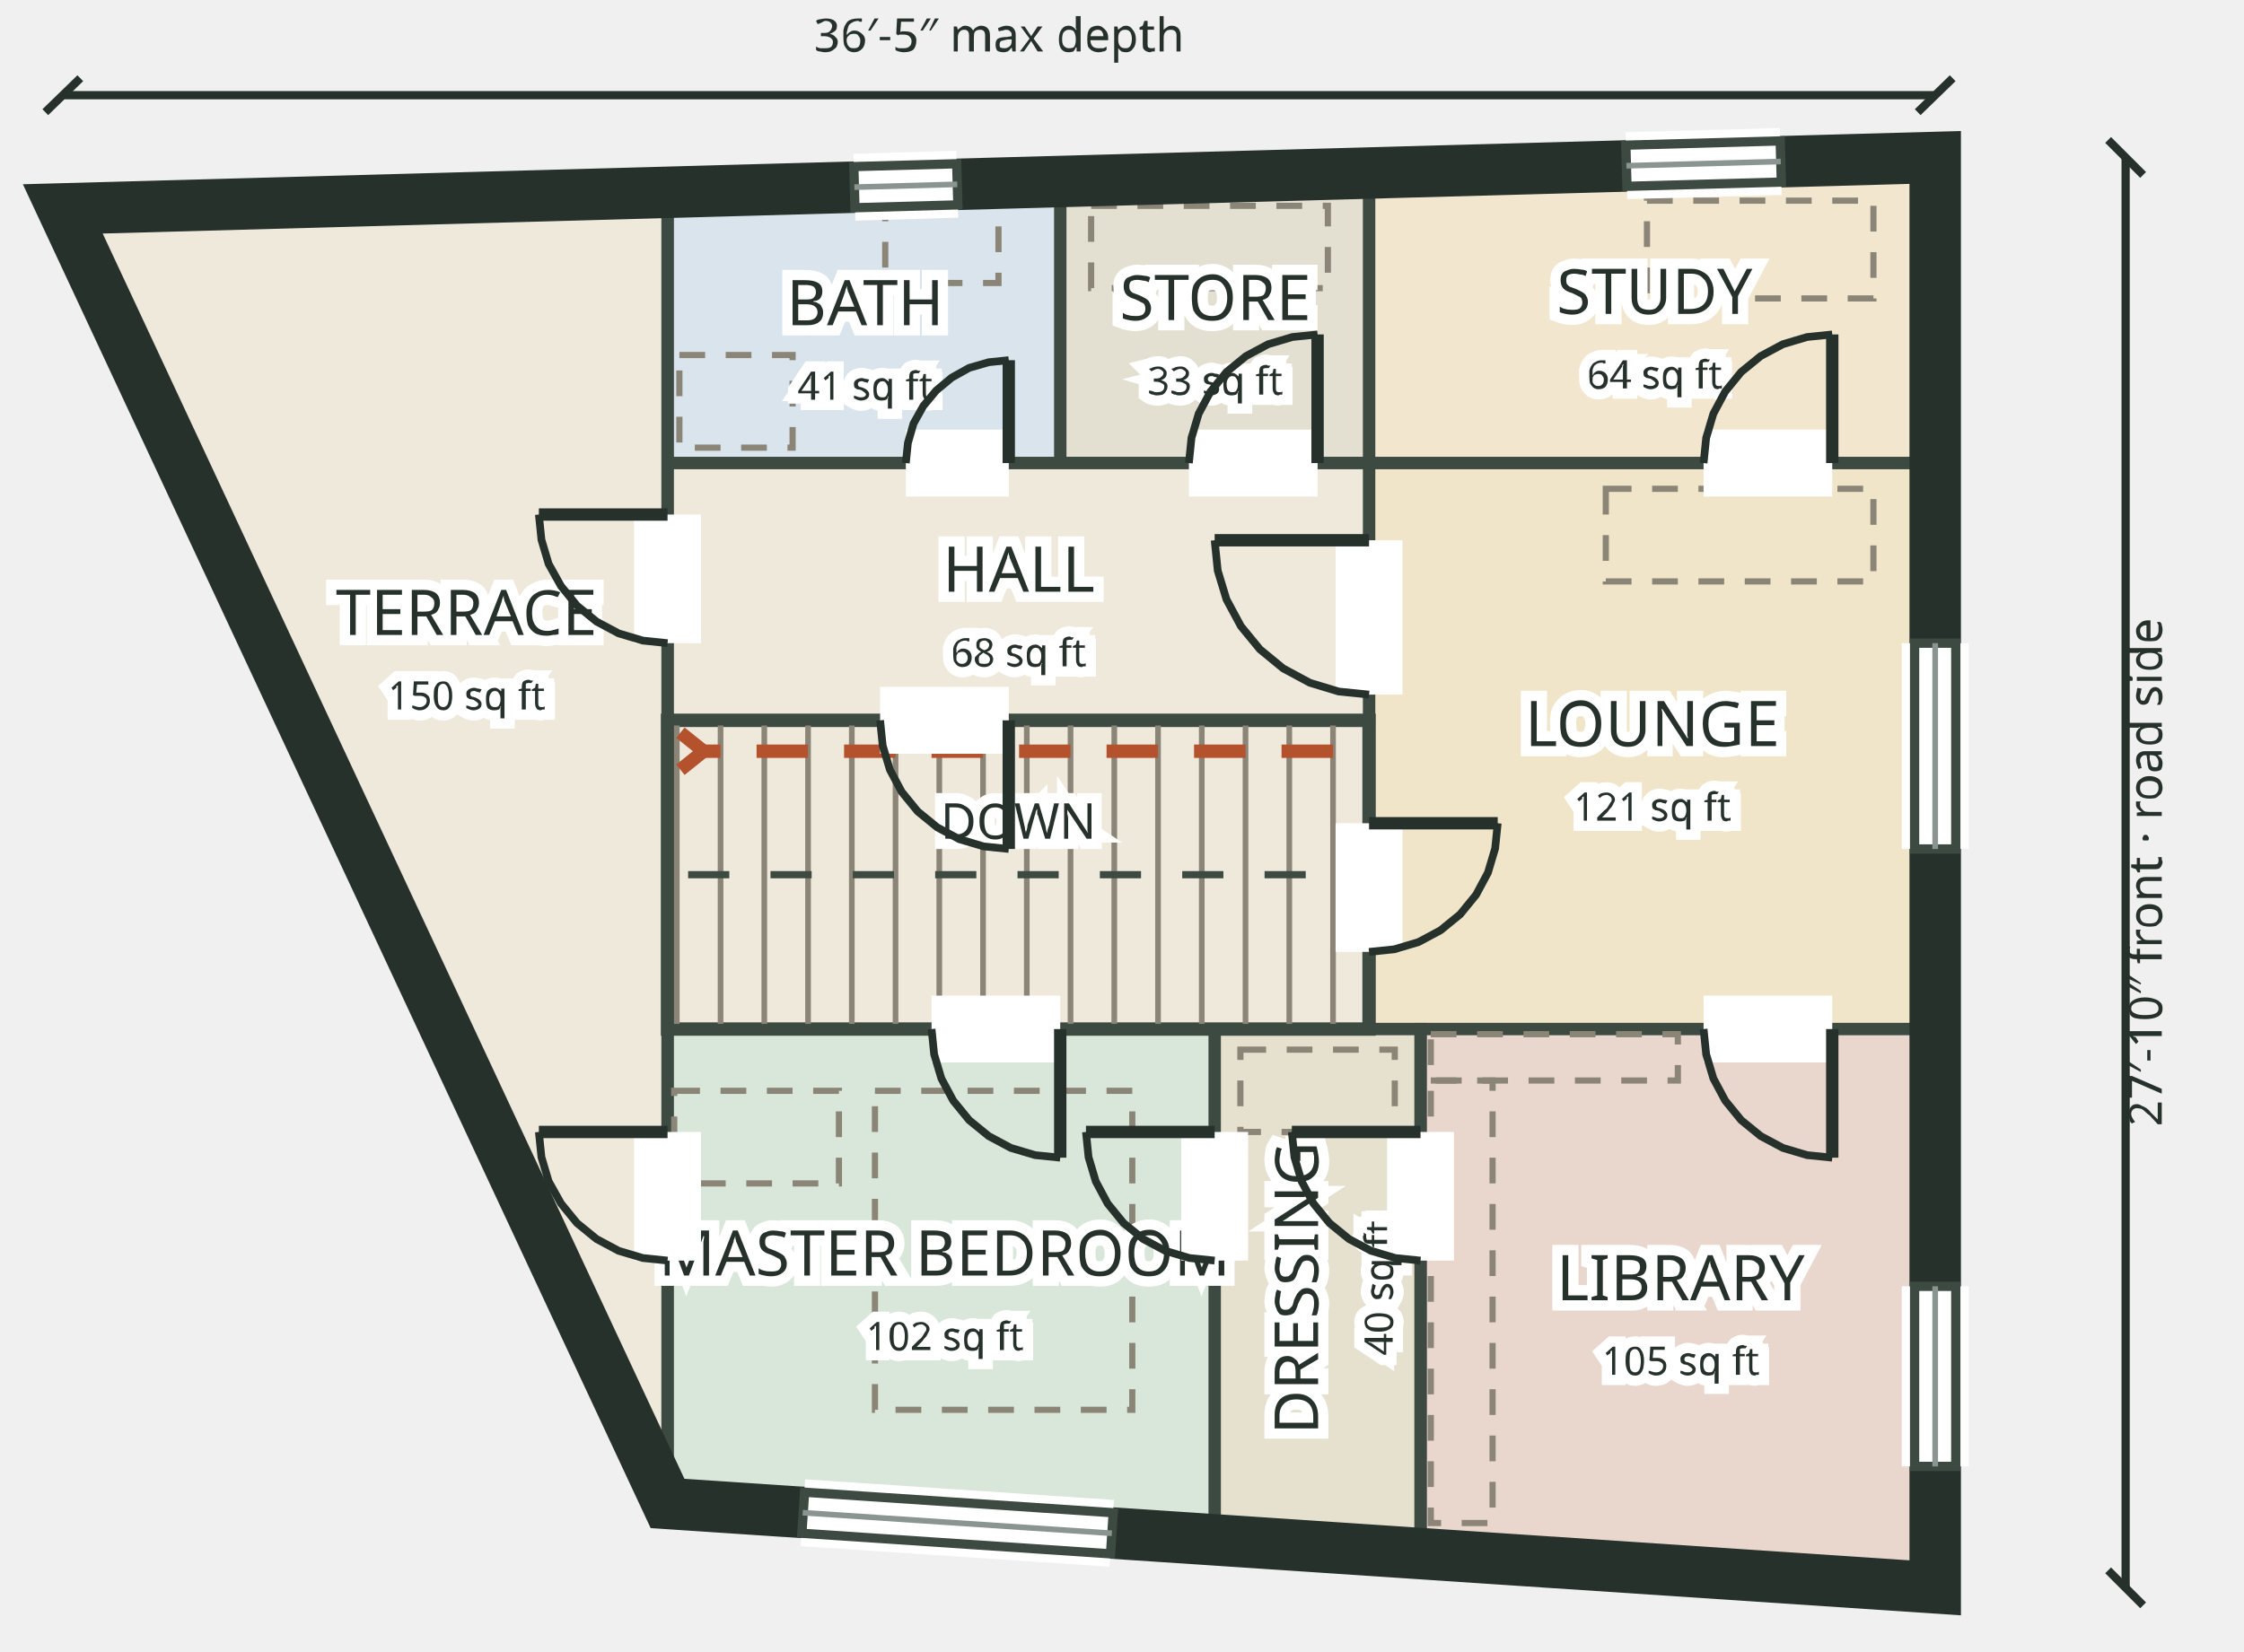
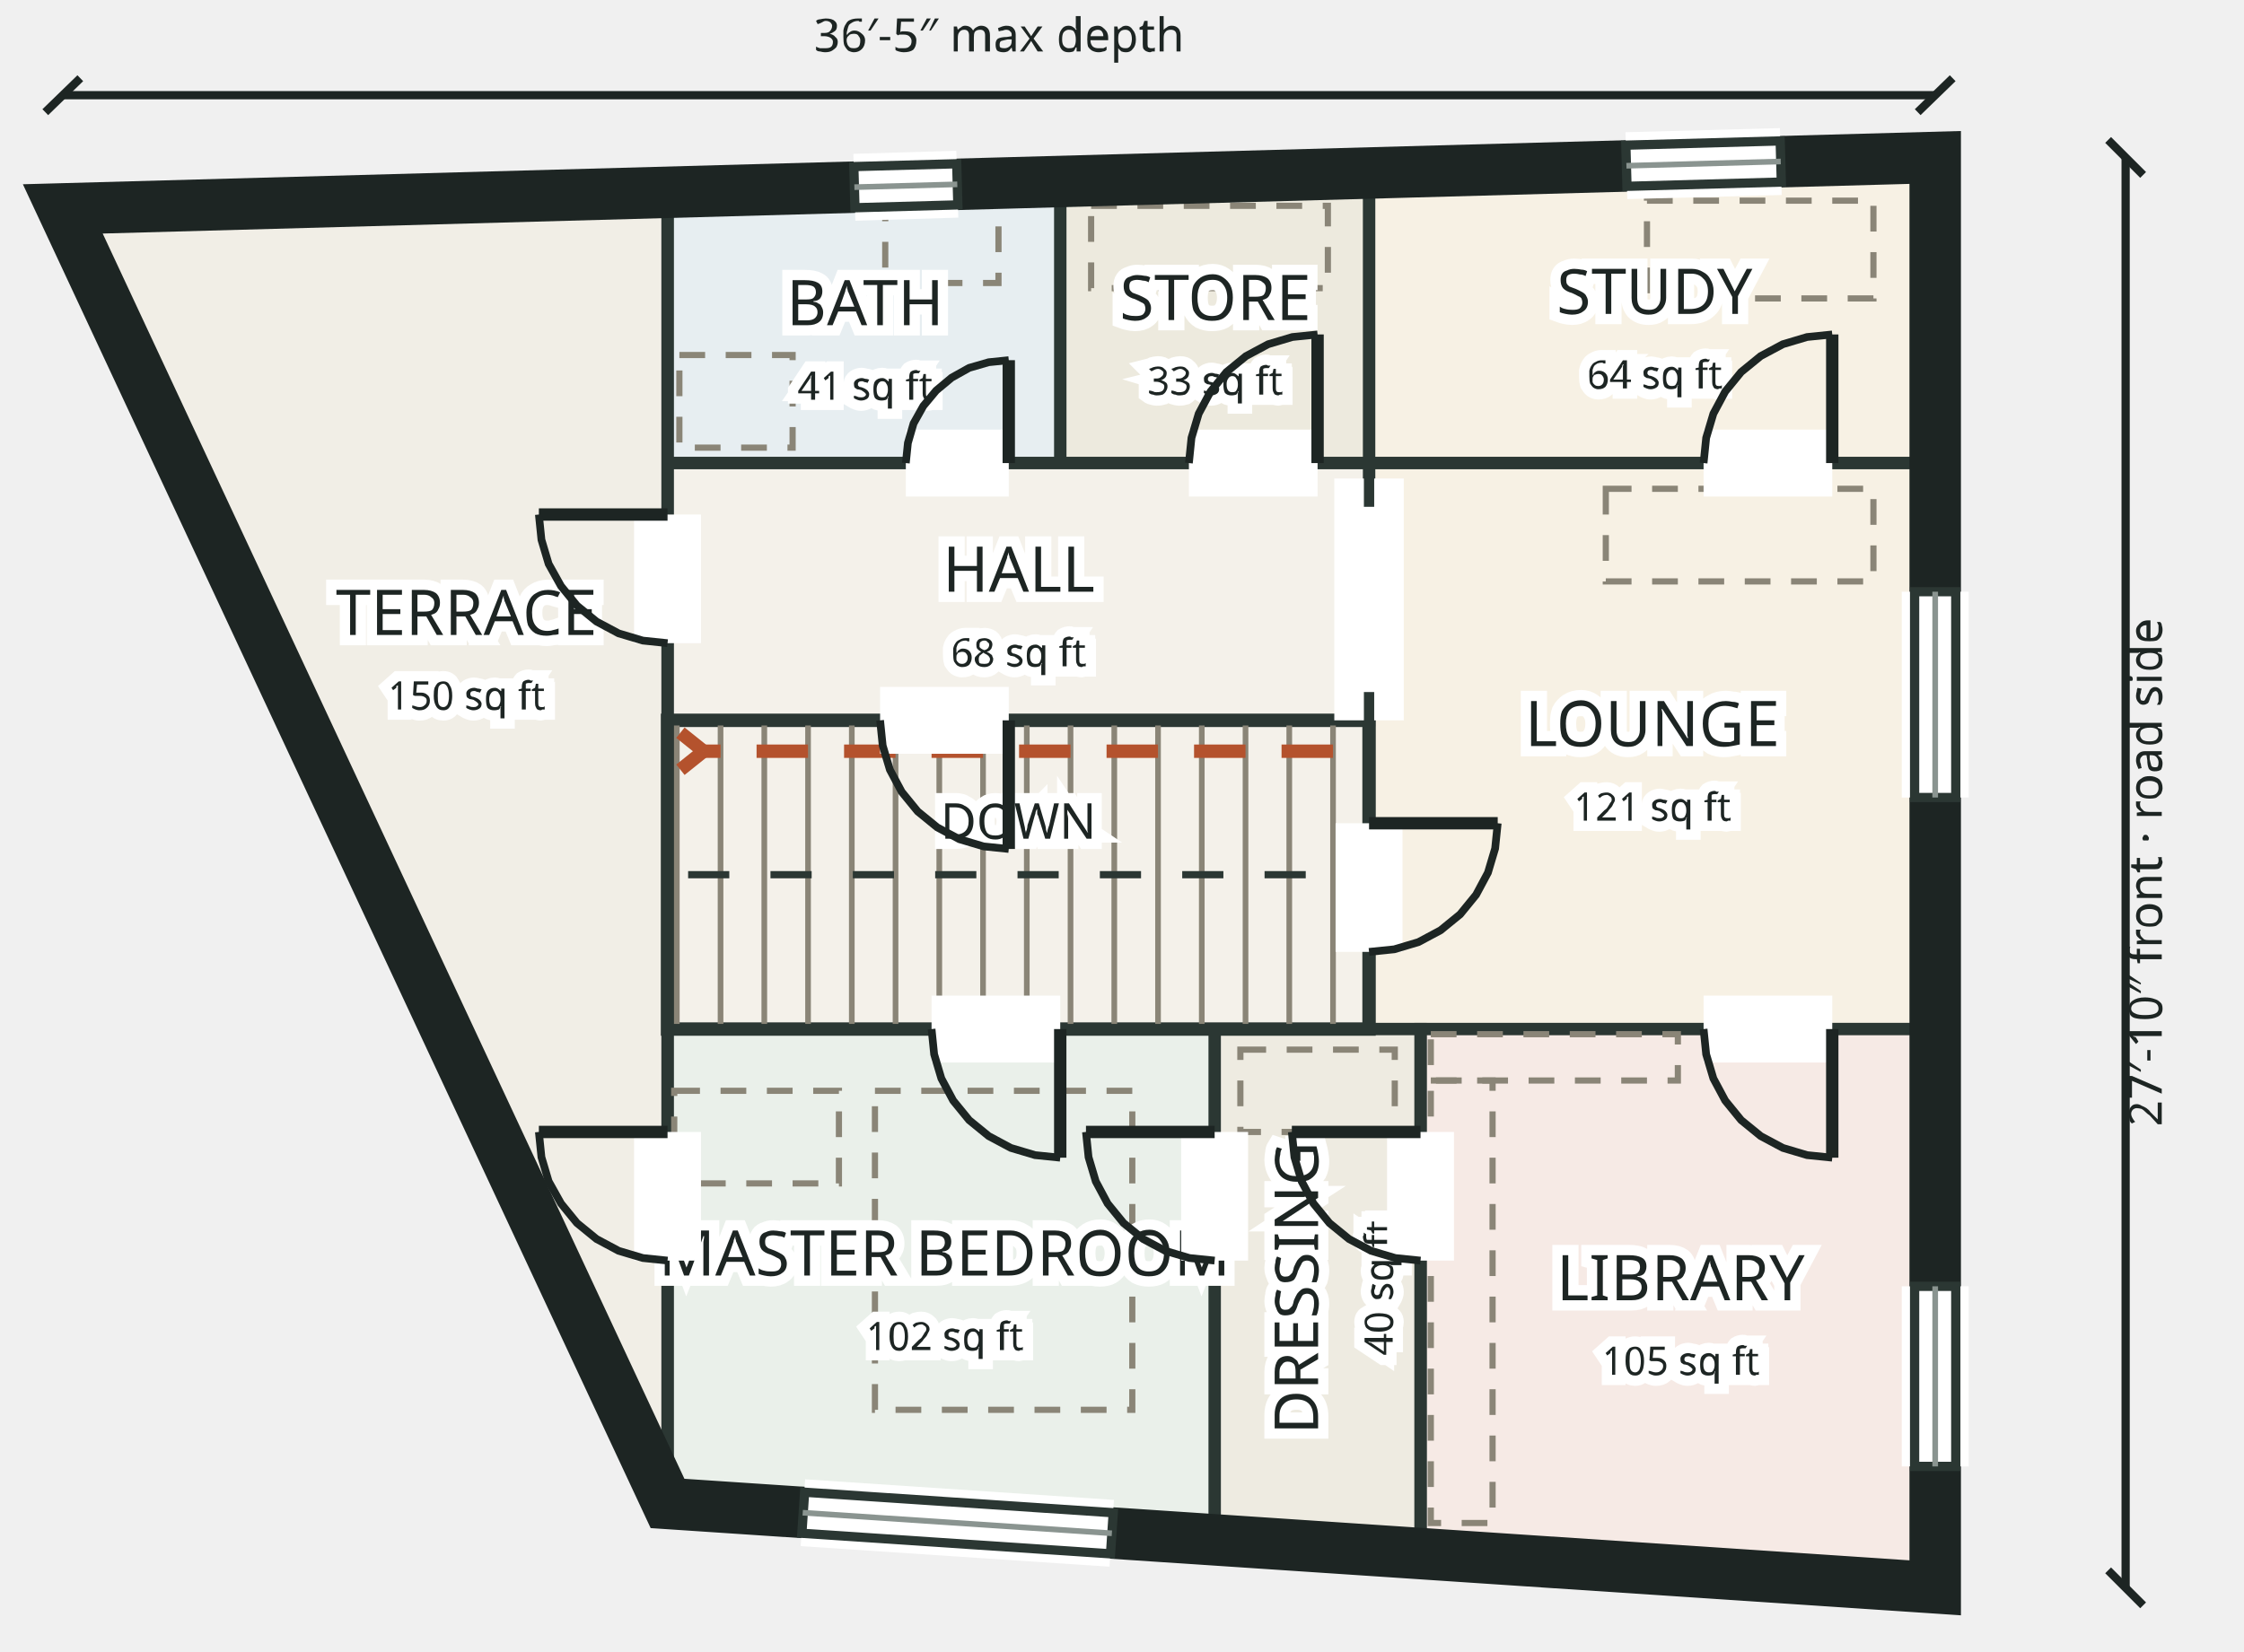
<svg xmlns="http://www.w3.org/2000/svg" viewBox="3.0 3.0 43.6 32.1" style="max-width:540px">
-   <path d="M 40.6 6.06 L 40.6 12 L 29.6 12 L 29.6 6.36 Z" fill="#f3e6cf" stroke="#3d4a42" stroke-width="0.24" />
-   <path d="M 40.6 12 L 40.6 23 L 29.6 23 L 29.6 12 Z" fill="#f0e5c9" stroke="#3d4a42" stroke-width="0.24" />
-   <path d="M 40.6 23 L 40.6 33.86 L 30.6 33.2 L 30.6 23 Z" fill="#e9d6cd" stroke="#3d4a42" stroke-width="0.24" />
-   <path d="M 30.6 23 L 30.6 33.2 L 26.6 32.93 L 26.6 23 Z" fill="#e6e0cf" stroke="#3d4a42" stroke-width="0.24" />
-   <path d="M 26.6 23 L 26.6 32.93 L 15.97 32.22 L 15.97 23 Z" fill="#d9e6da" stroke="#3d4a42" stroke-width="0.24" />
-   <path d="M 29.6 6.36 L 29.6 12 L 23.6 12 L 23.6 6.53 Z" fill="#e3e0d2" stroke="#3d4a42" stroke-width="0.24" />
-   <path d="M 23.6 6.53 L 23.6 12 L 15.97 12 L 15.97 6.74 Z" fill="#d9e4ec" stroke="#3d4a42" stroke-width="0.24" />
-   <path d="M 29.6 12 L 29.6 17 L 15.97 17 L 15.97 12 Z" fill="#efe9dc" stroke="#3d4a42" stroke-width="0.24" />
-   <path d="M 15.97 6.74 L 15.97 32.22 L 4.22 7.06 Z" fill="#efe9dc" stroke="#3d4a42" stroke-width="0.24" />
+   <path d="M 40.6 6.06 L 40.6 12 L 29.6 12 L 29.6 6.36 Z" fill="#f7f1e4" stroke="#2b3733" stroke-width="0.24" />
+   <path d="M 40.6 12 L 40.6 23 L 29.6 23 L 29.6 12 Z" fill="#f7f1e4" stroke="#2b3733" stroke-width="0.24" />
+   <path d="M 40.6 23 L 40.6 33.86 L 30.6 33.2 L 30.6 23 Z" fill="#f6eae5" stroke="#2b3733" stroke-width="0.24" />
+   <path d="M 30.6 23 L 30.6 33.2 L 26.6 32.93 L 26.6 23 Z" fill="#eeebe1" stroke="#2b3733" stroke-width="0.24" />
+   <path d="M 26.6 23 L 26.6 32.93 L 15.97 32.22 L 15.97 23 Z" fill="#eaf0ea" stroke="#2b3733" stroke-width="0.24" />
+   <path d="M 29.6 6.36 L 29.6 12 L 23.6 12 L 23.6 6.53 Z" fill="#edeade" stroke="#2b3733" stroke-width="0.24" />
+   <path d="M 23.6 6.53 L 23.6 12 L 15.97 12 L 15.97 6.74 Z" fill="#e7eef1" stroke="#2b3733" stroke-width="0.24" />
+   <path d="M 29.6 12 L 29.6 17 L 15.97 17 L 15.97 12 Z" fill="#f4f1ea" stroke="#2b3733" stroke-width="0.24" />
+   <path d="M 15.97 6.74 L 15.97 32.22 L 4.22 7.06 Z" fill="#f1eee6" stroke="#2b3733" stroke-width="0.24" />
  <rect x="34.2" y="12.5" width="5.2" height="1.8" fill="none" stroke="#8a8577" stroke-width="0.12" stroke-dasharray="0.5 0.4" />
  <rect x="30.8" y="24" width="1.2" height="8.6" fill="none" stroke="#8a8577" stroke-width="0.12" stroke-dasharray="0.5 0.4" />
  <rect x="30.8" y="23.1" width="4.8" height="0.9" fill="none" stroke="#8a8577" stroke-width="0.12" stroke-dasharray="0.5 0.4" />
  <rect x="35" y="6.9" width="4.4" height="1.9" fill="none" stroke="#8a8577" stroke-width="0.12" stroke-dasharray="0.5 0.4" />
  <rect x="27.1" y="23.4" width="3" height="1.6" fill="none" stroke="#8a8577" stroke-width="0.12" stroke-dasharray="0.5 0.4" />
  <rect x="20" y="24.2" width="5" height="6.2" fill="none" stroke="#8a8577" stroke-width="0.12" stroke-dasharray="0.5 0.4" />
  <rect x="16.1" y="24.2" width="3.2" height="1.8" fill="none" stroke="#8a8577" stroke-width="0.12" stroke-dasharray="0.5 0.4" />
  <rect x="20.2" y="6.9" width="2.2" height="1.6" fill="none" stroke="#8a8577" stroke-width="0.12" stroke-dasharray="0.5 0.4" />
  <rect x="16.2" y="9.9" width="2.2" height="1.8" fill="none" stroke="#8a8577" stroke-width="0.12" stroke-dasharray="0.5 0.4" />
  <rect x="24.2" y="7" width="4.6" height="1.6" fill="none" stroke="#8a8577" stroke-width="0.12" stroke-dasharray="0.5 0.4" />
-   <path d="M 40.6 6.06 L 40.6 33.86 L 15.97 32.22 L 4.22 7.06 Z" fill="none" stroke="#26312c" stroke-width="1" />
-   <rect x="15.97" y="17" width="13.63" height="6" fill="#efe9dc" stroke="#3d4a42" stroke-width="0.26" />
+   <path d="M 40.6 6.06 L 40.6 33.86 L 15.97 32.22 L 4.22 7.06 Z" fill="none" stroke="#1d2523" stroke-width="1" />
+   <rect x="15.97" y="17" width="13.63" height="6" fill="#f4f1ea" stroke="#2b3733" stroke-width="0.26" />
  <line x1="28.9" y1="17.1" x2="28.9" y2="22.9" stroke="#8a8577" stroke-width="0.11" />
  <line x1="28.05" y1="17.1" x2="28.05" y2="22.9" stroke="#8a8577" stroke-width="0.11" />
  <line x1="27.2" y1="17.1" x2="27.2" y2="22.9" stroke="#8a8577" stroke-width="0.11" />
  <line x1="26.35" y1="17.1" x2="26.35" y2="22.9" stroke="#8a8577" stroke-width="0.11" />
  <line x1="25.5" y1="17.1" x2="25.5" y2="22.9" stroke="#8a8577" stroke-width="0.11" />
  <line x1="24.65" y1="17.1" x2="24.65" y2="22.9" stroke="#8a8577" stroke-width="0.11" />
  <line x1="23.8" y1="17.1" x2="23.8" y2="22.9" stroke="#8a8577" stroke-width="0.11" />
  <line x1="22.95" y1="17.1" x2="22.95" y2="22.9" stroke="#8a8577" stroke-width="0.11" />
  <line x1="22.1" y1="17.1" x2="22.1" y2="22.9" stroke="#8a8577" stroke-width="0.11" />
  <line x1="21.25" y1="17.1" x2="21.25" y2="22.9" stroke="#8a8577" stroke-width="0.11" />
  <line x1="20.4" y1="17.1" x2="20.4" y2="22.9" stroke="#8a8577" stroke-width="0.11" />
  <line x1="19.55" y1="17.1" x2="19.55" y2="22.9" stroke="#8a8577" stroke-width="0.11" />
  <line x1="18.7" y1="17.1" x2="18.7" y2="22.9" stroke="#8a8577" stroke-width="0.11" />
  <line x1="17.85" y1="17.1" x2="17.85" y2="22.9" stroke="#8a8577" stroke-width="0.11" />
  <line x1="17" y1="17.1" x2="17" y2="22.9" stroke="#8a8577" stroke-width="0.11" />
  <line x1="16.15" y1="17.1" x2="16.15" y2="22.9" stroke="#8a8577" stroke-width="0.11" />
-   <line x1="16.37" y1="20" x2="29.2" y2="20" stroke="#3d4a42" stroke-width="0.14" stroke-dasharray="0.8 0.8" />
+   <line x1="16.37" y1="20" x2="29.2" y2="20" stroke="#2b3733" stroke-width="0.14" stroke-dasharray="0.8 0.8" />
  <line x1="28.9" y1="17.6" x2="16.67" y2="17.6" stroke="#b4522d" stroke-width="0.26" stroke-dasharray="1 0.7" />
  <line x1="16.67" y1="17.6" x2="16.22" y2="17.24" stroke="#b4522d" stroke-width="0.26" />
  <line x1="16.67" y1="17.6" x2="16.22" y2="17.96" stroke="#b4522d" stroke-width="0.26" />
-   <text x="22.79" y="19.3" font-size="0.95" fill="#26312c" text-anchor="middle" font-family="system-ui,sans-serif" stroke="#fff" stroke-width="0.4" paint-order="stroke">DOWN</text>
+   <text x="22.79" y="19.3" font-size="0.95" fill="#1d2523" text-anchor="middle" font-family="system-ui,sans-serif" stroke="#fff" stroke-width="0.4" paint-order="stroke">DOWN</text>
  <g transform="translate(35.15 9.1)">
-     <text x="0" y="0" font-size="1.22" fill="#26312c" text-anchor="middle" font-family="system-ui,sans-serif" stroke="#fff" stroke-width="0.4" paint-order="stroke">STUDY</text>
-     <text x="0" y="1.45" font-size="0.76" fill="#26312c" text-anchor="middle" font-family="system-ui,sans-serif" stroke="#fff" stroke-width="0.4" paint-order="stroke">64 sq ft</text>
+     <text x="0" y="0" font-size="1.22" fill="#1d2523" text-anchor="middle" font-family="system-ui,sans-serif" stroke="#fff" stroke-width="0.4" paint-order="stroke">STUDY</text>
+     <text x="0" y="1.45" font-size="0.76" fill="#1d2523" text-anchor="middle" font-family="system-ui,sans-serif" stroke="#fff" stroke-width="0.4" paint-order="stroke">64 sq ft</text>
  </g>
  <g transform="translate(35.1 17.5)">
-     <text x="0" y="0" font-size="1.22" fill="#26312c" text-anchor="middle" font-family="system-ui,sans-serif" stroke="#fff" stroke-width="0.4" paint-order="stroke">LOUNGE</text>
-     <text x="0" y="1.45" font-size="0.76" fill="#26312c" text-anchor="middle" font-family="system-ui,sans-serif" stroke="#fff" stroke-width="0.4" paint-order="stroke">121 sq ft</text>
+     <text x="0" y="0" font-size="1.22" fill="#1d2523" text-anchor="middle" font-family="system-ui,sans-serif" stroke="#fff" stroke-width="0.4" paint-order="stroke">LOUNGE</text>
+     <text x="0" y="1.45" font-size="0.76" fill="#1d2523" text-anchor="middle" font-family="system-ui,sans-serif" stroke="#fff" stroke-width="0.4" paint-order="stroke">121 sq ft</text>
  </g>
  <g transform="translate(35.65 28.27)">
-     <text x="0" y="0" font-size="1.22" fill="#26312c" text-anchor="middle" font-family="system-ui,sans-serif" stroke="#fff" stroke-width="0.4" paint-order="stroke">LIBRARY</text>
-     <text x="0" y="1.45" font-size="0.76" fill="#26312c" text-anchor="middle" font-family="system-ui,sans-serif" stroke="#fff" stroke-width="0.4" paint-order="stroke">105 sq ft</text>
+     <text x="0" y="0" font-size="1.22" fill="#1d2523" text-anchor="middle" font-family="system-ui,sans-serif" stroke="#fff" stroke-width="0.4" paint-order="stroke">LIBRARY</text>
+     <text x="0" y="1.45" font-size="0.76" fill="#1d2523" text-anchor="middle" font-family="system-ui,sans-serif" stroke="#fff" stroke-width="0.4" paint-order="stroke">105 sq ft</text>
  </g>
  <g transform="translate(28.61 28.03) rotate(-90)">
-     <text x="0" y="0" font-size="1.176" fill="#26312c" text-anchor="middle" font-family="system-ui,sans-serif" stroke="#fff" stroke-width="0.4" paint-order="stroke">DRESSING</text>
-     <text x="0" y="1.45" font-size="0.76" fill="#26312c" text-anchor="middle" font-family="system-ui,sans-serif" stroke="#fff" stroke-width="0.4" paint-order="stroke">40 sq ft</text>
+     <text x="0" y="0" font-size="1.176" fill="#1d2523" text-anchor="middle" font-family="system-ui,sans-serif" stroke="#fff" stroke-width="0.4" paint-order="stroke">DRESSING</text>
+     <text x="0" y="1.45" font-size="0.76" fill="#1d2523" text-anchor="middle" font-family="system-ui,sans-serif" stroke="#fff" stroke-width="0.4" paint-order="stroke">40 sq ft</text>
  </g>
  <g transform="translate(21.35 27.79)">
-     <text x="0" y="0" font-size="1.22" fill="#26312c" text-anchor="middle" font-family="system-ui,sans-serif" stroke="#fff" stroke-width="0.4" paint-order="stroke">MASTER BEDROOM</text>
-     <text x="0" y="1.45" font-size="0.76" fill="#26312c" text-anchor="middle" font-family="system-ui,sans-serif" stroke="#fff" stroke-width="0.4" paint-order="stroke">102 sq ft</text>
+     <text x="0" y="0" font-size="1.22" fill="#1d2523" text-anchor="middle" font-family="system-ui,sans-serif" stroke="#fff" stroke-width="0.4" paint-order="stroke">MASTER BEDROOM</text>
+     <text x="0" y="1.45" font-size="0.76" fill="#1d2523" text-anchor="middle" font-family="system-ui,sans-serif" stroke="#fff" stroke-width="0.4" paint-order="stroke">102 sq ft</text>
  </g>
  <g transform="translate(26.61 9.22)">
-     <text x="0" y="0" font-size="1.22" fill="#26312c" text-anchor="middle" font-family="system-ui,sans-serif" stroke="#fff" stroke-width="0.4" paint-order="stroke">STORE</text>
-     <text x="0" y="1.45" font-size="0.76" fill="#26312c" text-anchor="middle" font-family="system-ui,sans-serif" stroke="#fff" stroke-width="0.4" paint-order="stroke">33 sq ft</text>
+     <text x="0" y="0" font-size="1.22" fill="#1d2523" text-anchor="middle" font-family="system-ui,sans-serif" stroke="#fff" stroke-width="0.4" paint-order="stroke">STORE</text>
+     <text x="0" y="1.45" font-size="0.76" fill="#1d2523" text-anchor="middle" font-family="system-ui,sans-serif" stroke="#fff" stroke-width="0.4" paint-order="stroke">33 sq ft</text>
  </g>
  <g transform="translate(19.81 9.32)">
-     <text x="0" y="0" font-size="1.22" fill="#26312c" text-anchor="middle" font-family="system-ui,sans-serif" stroke="#fff" stroke-width="0.4" paint-order="stroke">BATH</text>
-     <text x="0" y="1.45" font-size="0.76" fill="#26312c" text-anchor="middle" font-family="system-ui,sans-serif" stroke="#fff" stroke-width="0.4" paint-order="stroke">41 sq ft</text>
+     <text x="0" y="0" font-size="1.22" fill="#1d2523" text-anchor="middle" font-family="system-ui,sans-serif" stroke="#fff" stroke-width="0.4" paint-order="stroke">BATH</text>
+     <text x="0" y="1.45" font-size="0.76" fill="#1d2523" text-anchor="middle" font-family="system-ui,sans-serif" stroke="#fff" stroke-width="0.4" paint-order="stroke">41 sq ft</text>
  </g>
  <g transform="translate(22.79 14.5)">
-     <text x="0" y="0" font-size="1.22" fill="#26312c" text-anchor="middle" font-family="system-ui,sans-serif" stroke="#fff" stroke-width="0.4" paint-order="stroke">HALL</text>
-     <text x="0" y="1.45" font-size="0.76" fill="#26312c" text-anchor="middle" font-family="system-ui,sans-serif" stroke="#fff" stroke-width="0.4" paint-order="stroke">68 sq ft</text>
+     <text x="0" y="0" font-size="1.22" fill="#1d2523" text-anchor="middle" font-family="system-ui,sans-serif" stroke="#fff" stroke-width="0.4" paint-order="stroke">HALL</text>
+     <text x="0" y="1.45" font-size="0.76" fill="#1d2523" text-anchor="middle" font-family="system-ui,sans-serif" stroke="#fff" stroke-width="0.4" paint-order="stroke">68 sq ft</text>
  </g>
  <g transform="translate(12.06 15.34)">
-     <text x="0" y="0" font-size="1.22" fill="#26312c" text-anchor="middle" font-family="system-ui,sans-serif" stroke="#fff" stroke-width="0.4" paint-order="stroke">TERRACE</text>
-     <text x="0" y="1.45" font-size="0.76" fill="#26312c" text-anchor="middle" font-family="system-ui,sans-serif" stroke="#fff" stroke-width="0.4" paint-order="stroke">150 sq ft</text>
+     <text x="0" y="0" font-size="1.22" fill="#1d2523" text-anchor="middle" font-family="system-ui,sans-serif" stroke="#fff" stroke-width="0.4" paint-order="stroke">TERRACE</text>
+     <text x="0" y="1.45" font-size="0.76" fill="#1d2523" text-anchor="middle" font-family="system-ui,sans-serif" stroke="#fff" stroke-width="0.4" paint-order="stroke">150 sq ft</text>
  </g>
-   <line x1="40.6" y1="15.5" x2="40.6" y2="19.5" stroke="#fff" stroke-width="1.3" />
-   <g transform="translate(40.6 17.5) rotate(90)">
-     <rect x="-2" y="-0.4" width="4" height="0.8" fill="#fff" stroke="#3d4a42" stroke-width="0.18" />
+   <line x1="40.6" y1="14.5" x2="40.6" y2="18.5" stroke="#fff" stroke-width="1.3" />
+   <g transform="translate(40.6 16.5) rotate(90)">
+     <rect x="-2" y="-0.4" width="4" height="0.8" fill="#fff" stroke="#2b3733" stroke-width="0.18" />
    <line x1="-2" y1="0" x2="2" y2="0" stroke="#8a9490" stroke-width="0.11" />
  </g>
  <line x1="40.6" y1="28" x2="40.6" y2="31.5" stroke="#fff" stroke-width="1.3" />
  <g transform="translate(40.6 29.75) rotate(90)">
-     <rect x="-1.75" y="-0.4" width="3.5" height="0.8" fill="#fff" stroke="#3d4a42" stroke-width="0.18" />
+     <rect x="-1.75" y="-0.4" width="3.5" height="0.8" fill="#fff" stroke="#2b3733" stroke-width="0.18" />
    <line x1="-1.75" y1="0" x2="1.75" y2="0" stroke="#8a9490" stroke-width="0.11" />
  </g>
  <line x1="34.6" y1="6.22" x2="37.6" y2="6.14" stroke="#fff" stroke-width="1.3" />
  <g transform="translate(36.1 6.18) rotate(-1.58)">
-     <rect x="-1.5" y="-0.4" width="3" height="0.8" fill="#fff" stroke="#3d4a42" stroke-width="0.18" />
+     <rect x="-1.5" y="-0.4" width="3" height="0.8" fill="#fff" stroke="#2b3733" stroke-width="0.18" />
    <line x1="-1.5" y1="0" x2="1.5" y2="0" stroke="#8a9490" stroke-width="0.11" />
  </g>
  <line x1="19.6" y1="6.64" x2="21.6" y2="6.58" stroke="#fff" stroke-width="1.3" />
  <g transform="translate(20.6 6.61) rotate(-1.58)">
-     <rect x="-1" y="-0.4" width="2" height="0.8" fill="#fff" stroke="#3d4a42" stroke-width="0.18" />
+     <rect x="-1" y="-0.4" width="2" height="0.8" fill="#fff" stroke="#2b3733" stroke-width="0.18" />
    <line x1="-1" y1="0" x2="1" y2="0" stroke="#8a9490" stroke-width="0.11" />
  </g>
  <line x1="24.6" y1="32.8" x2="18.6" y2="32.4" stroke="#fff" stroke-width="1.3" />
  <g transform="translate(21.6 32.6) rotate(-176.19)">
-     <rect x="-3.01" y="-0.4" width="6.01" height="0.8" fill="#fff" stroke="#3d4a42" stroke-width="0.18" />
+     <rect x="-3.01" y="-0.4" width="6.01" height="0.8" fill="#fff" stroke="#2b3733" stroke-width="0.18" />
    <line x1="-3.01" y1="0" x2="3.01" y2="0" stroke="#8a9490" stroke-width="0.11" />
  </g>
  <line x1="29.6" y1="19" x2="29.6" y2="21.5" stroke="#fff" stroke-width="1.3" />
-   <line x1="29.6" y1="19" x2="32.1" y2="19" stroke="#26312c" stroke-width="0.24" />
-   <path d="M32.1 19 L32.05 19.49 L31.91 19.96 L31.68 20.39 L31.37 20.77 L30.99 21.08 L30.56 21.31 L30.09 21.45 L29.6 21.5" fill="none" stroke="#26312c" stroke-width="0.15" />
+   <line x1="29.6" y1="19" x2="32.1" y2="19" stroke="#1d2523" stroke-width="0.24" />
+   <path d="M32.1 19 L32.05 19.49 L31.91 19.96 L31.68 20.39 L31.37 20.77 L30.99 21.08 L30.56 21.31 L30.09 21.45 L29.6 21.5" fill="none" stroke="#1d2523" stroke-width="0.15" />
  <line x1="38.6" y1="12" x2="36.1" y2="12" stroke="#fff" stroke-width="1.3" />
-   <line x1="38.6" y1="12" x2="38.6" y2="9.5" stroke="#26312c" stroke-width="0.24" />
-   <path d="M38.6 9.5 L38.11 9.55 L37.64 9.69 L37.21 9.92 L36.83 10.23 L36.52 10.61 L36.29 11.04 L36.15 11.51 L36.1 12" fill="none" stroke="#26312c" stroke-width="0.15" />
+   <line x1="38.6" y1="12" x2="38.6" y2="9.5" stroke="#1d2523" stroke-width="0.24" />
+   <path d="M38.6 9.5 L38.11 9.55 L37.64 9.69 L37.21 9.92 L36.83 10.23 L36.52 10.61 L36.29 11.04 L36.15 11.51 L36.1 12" fill="none" stroke="#1d2523" stroke-width="0.15" />
  <line x1="38.6" y1="23" x2="36.1" y2="23" stroke="#fff" stroke-width="1.3" />
-   <line x1="38.6" y1="23" x2="38.6" y2="25.5" stroke="#26312c" stroke-width="0.24" />
-   <path d="M38.6 25.5 L38.11 25.45 L37.64 25.31 L37.21 25.08 L36.83 24.77 L36.52 24.39 L36.29 23.96 L36.15 23.49 L36.1 23" fill="none" stroke="#26312c" stroke-width="0.15" />
+   <line x1="38.6" y1="23" x2="38.6" y2="25.5" stroke="#1d2523" stroke-width="0.24" />
+   <path d="M38.6 25.5 L38.11 25.45 L37.64 25.31 L37.21 25.08 L36.83 24.77 L36.52 24.39 L36.29 23.96 L36.15 23.49 L36.1 23" fill="none" stroke="#1d2523" stroke-width="0.15" />
  <line x1="30.6" y1="25" x2="30.6" y2="27.5" stroke="#fff" stroke-width="1.3" />
-   <line x1="30.6" y1="25" x2="28.1" y2="25" stroke="#26312c" stroke-width="0.24" />
-   <path d="M28.1 25 L28.15 25.49 L28.29 25.96 L28.52 26.39 L28.83 26.77 L29.21 27.08 L29.64 27.31 L30.11 27.45 L30.6 27.5" fill="none" stroke="#26312c" stroke-width="0.15" />
-   <line x1="29.6" y1="13.5" x2="29.6" y2="16.5" stroke="#fff" stroke-width="1.3" />
-   <line x1="29.6" y1="13.5" x2="26.6" y2="13.5" stroke="#26312c" stroke-width="0.24" />
-   <path d="M26.6 13.5 L26.66 14.09 L26.83 14.65 L27.11 15.17 L27.48 15.62 L27.93 15.99 L28.45 16.27 L29.01 16.44 L29.6 16.5" fill="none" stroke="#26312c" stroke-width="0.15" />
+   <line x1="30.6" y1="25" x2="28.1" y2="25" stroke="#1d2523" stroke-width="0.24" />
+   <path d="M28.1 25 L28.15 25.49 L28.29 25.96 L28.52 26.39 L28.83 26.77 L29.21 27.08 L29.64 27.31 L30.11 27.45 L30.6 27.5" fill="none" stroke="#1d2523" stroke-width="0.15" />
+   <line x1="29.6" y1="12.3" x2="29.6" y2="17" stroke="#fff" stroke-width="1.35" />
+   <line x1="29.6" y1="11.75" x2="29.6" y2="12.85" stroke="#2b3733" stroke-width="0.2" />
+   <line x1="29.6" y1="16.45" x2="29.6" y2="17.55" stroke="#2b3733" stroke-width="0.2" />
  <line x1="28.6" y1="12" x2="26.1" y2="12" stroke="#fff" stroke-width="1.3" />
-   <line x1="28.6" y1="12" x2="28.6" y2="9.5" stroke="#26312c" stroke-width="0.24" />
-   <path d="M28.6 9.5 L28.11 9.55 L27.64 9.69 L27.21 9.92 L26.83 10.23 L26.52 10.61 L26.29 11.04 L26.15 11.51 L26.1 12" fill="none" stroke="#26312c" stroke-width="0.15" />
+   <line x1="28.6" y1="12" x2="28.6" y2="9.5" stroke="#1d2523" stroke-width="0.24" />
+   <path d="M28.6 9.5 L28.11 9.55 L27.64 9.69 L27.21 9.92 L26.83 10.23 L26.52 10.61 L26.29 11.04 L26.15 11.51 L26.1 12" fill="none" stroke="#1d2523" stroke-width="0.15" />
  <line x1="22.6" y1="12" x2="20.6" y2="12" stroke="#fff" stroke-width="1.3" />
-   <line x1="22.6" y1="12" x2="22.6" y2="10" stroke="#26312c" stroke-width="0.24" />
-   <path d="M22.6 10 L22.21 10.04 L21.83 10.15 L21.49 10.34 L21.19 10.59 L20.94 10.89 L20.75 11.23 L20.64 11.61 L20.6 12" fill="none" stroke="#26312c" stroke-width="0.15" />
+   <line x1="22.6" y1="12" x2="22.6" y2="10" stroke="#1d2523" stroke-width="0.24" />
+   <path d="M22.6 10 L22.21 10.04 L21.83 10.15 L21.49 10.34 L21.19 10.59 L20.94 10.89 L20.75 11.23 L20.64 11.61 L20.6 12" fill="none" stroke="#1d2523" stroke-width="0.15" />
  <line x1="22.6" y1="17" x2="20.1" y2="17" stroke="#fff" stroke-width="1.3" />
-   <line x1="22.6" y1="17" x2="22.6" y2="19.5" stroke="#26312c" stroke-width="0.24" />
-   <path d="M22.6 19.5 L22.11 19.45 L21.64 19.31 L21.21 19.08 L20.83 18.77 L20.52 18.39 L20.29 17.96 L20.15 17.49 L20.1 17" fill="none" stroke="#26312c" stroke-width="0.15" />
+   <line x1="22.6" y1="17" x2="22.6" y2="19.5" stroke="#1d2523" stroke-width="0.24" />
+   <path d="M22.6 19.5 L22.11 19.45 L21.64 19.31 L21.21 19.08 L20.83 18.77 L20.52 18.39 L20.29 17.96 L20.15 17.49 L20.1 17" fill="none" stroke="#1d2523" stroke-width="0.15" />
  <line x1="23.6" y1="23" x2="21.1" y2="23" stroke="#fff" stroke-width="1.3" />
-   <line x1="23.6" y1="23" x2="23.6" y2="25.5" stroke="#26312c" stroke-width="0.24" />
-   <path d="M23.6 25.5 L23.11 25.45 L22.64 25.31 L22.21 25.08 L21.83 24.77 L21.52 24.39 L21.29 23.96 L21.15 23.49 L21.1 23" fill="none" stroke="#26312c" stroke-width="0.15" />
+   <line x1="23.6" y1="23" x2="23.6" y2="25.5" stroke="#1d2523" stroke-width="0.24" />
+   <path d="M23.6 25.5 L23.11 25.45 L22.64 25.31 L22.21 25.08 L21.83 24.77 L21.52 24.39 L21.29 23.96 L21.15 23.49 L21.1 23" fill="none" stroke="#1d2523" stroke-width="0.15" />
  <line x1="26.6" y1="25" x2="26.6" y2="27.5" stroke="#fff" stroke-width="1.3" />
-   <line x1="26.6" y1="25" x2="24.1" y2="25" stroke="#26312c" stroke-width="0.24" />
-   <path d="M24.1 25 L24.15 25.49 L24.29 25.96 L24.52 26.39 L24.83 26.77 L25.21 27.08 L25.64 27.31 L26.11 27.45 L26.6 27.5" fill="none" stroke="#26312c" stroke-width="0.15" />
+   <line x1="26.6" y1="25" x2="24.1" y2="25" stroke="#1d2523" stroke-width="0.24" />
+   <path d="M24.1 25 L24.15 25.49 L24.29 25.96 L24.52 26.39 L24.83 26.77 L25.21 27.08 L25.64 27.31 L26.11 27.45 L26.6 27.5" fill="none" stroke="#1d2523" stroke-width="0.15" />
  <line x1="15.97" y1="13" x2="15.97" y2="15.5" stroke="#fff" stroke-width="1.3" />
-   <line x1="15.97" y1="13" x2="13.47" y2="13" stroke="#26312c" stroke-width="0.24" />
-   <path d="M13.47 13 L13.52 13.49 L13.66 13.96 L13.9 14.39 L14.21 14.77 L14.59 15.08 L15.02 15.31 L15.49 15.45 L15.97 15.5" fill="none" stroke="#26312c" stroke-width="0.15" />
+   <line x1="15.97" y1="13" x2="13.47" y2="13" stroke="#1d2523" stroke-width="0.24" />
+   <path d="M13.47 13 L13.52 13.49 L13.66 13.96 L13.9 14.39 L14.21 14.77 L14.59 15.08 L15.02 15.31 L15.49 15.45 L15.97 15.5" fill="none" stroke="#1d2523" stroke-width="0.15" />
  <line x1="15.97" y1="25" x2="15.97" y2="27.5" stroke="#fff" stroke-width="1.3" />
-   <line x1="15.97" y1="25" x2="13.47" y2="25" stroke="#26312c" stroke-width="0.24" />
-   <path d="M13.47 25 L13.52 25.49 L13.66 25.96 L13.9 26.39 L14.21 26.77 L14.59 27.08 L15.02 27.31 L15.49 27.45 L15.97 27.5" fill="none" stroke="#26312c" stroke-width="0.15" />
-   <line x1="4.22" y1="4.85" x2="40.6" y2="4.85" stroke="#26312c" stroke-width="0.16" />
-   <line x1="3.88" y1="5.18" x2="4.56" y2="4.52" stroke="#26312c" stroke-width="0.16" />
-   <line x1="40.26" y1="5.18" x2="40.94" y2="4.52" stroke="#26312c" stroke-width="0.16" />
-   <text x="22.41" y="4" font-size="0.9" fill="#26312c" text-anchor="middle" font-family="system-ui,sans-serif">36′-5″ max depth</text>
-   <line x1="44.3" y1="6.06" x2="44.3" y2="33.86" stroke="#26312c" stroke-width="0.16" />
-   <line x1="43.96" y1="5.72" x2="44.64" y2="6.4" stroke="#26312c" stroke-width="0.16" />
-   <line x1="43.96" y1="33.52" x2="44.64" y2="34.2" stroke="#26312c" stroke-width="0.16" />
-   <text x="45" y="19.96" font-size="0.9" fill="#26312c" text-anchor="middle" font-family="system-ui,sans-serif" transform="rotate(-90 45.0 19.959)">27′-10″ front · road side</text>
+   <line x1="15.97" y1="25" x2="13.47" y2="25" stroke="#1d2523" stroke-width="0.24" />
+   <path d="M13.47 25 L13.52 25.49 L13.66 25.96 L13.9 26.39 L14.21 26.77 L14.59 27.08 L15.02 27.31 L15.49 27.45 L15.97 27.5" fill="none" stroke="#1d2523" stroke-width="0.15" />
+   <line x1="4.22" y1="4.85" x2="40.6" y2="4.85" stroke="#1d2523" stroke-width="0.16" />
+   <line x1="3.88" y1="5.18" x2="4.56" y2="4.52" stroke="#1d2523" stroke-width="0.16" />
+   <line x1="40.26" y1="5.18" x2="40.94" y2="4.52" stroke="#1d2523" stroke-width="0.16" />
+   <text x="22.41" y="4" font-size="0.9" fill="#1d2523" text-anchor="middle" font-family="system-ui,sans-serif">36′-5″ max depth</text>
+   <line x1="44.3" y1="6.06" x2="44.3" y2="33.86" stroke="#1d2523" stroke-width="0.16" />
+   <line x1="43.96" y1="5.72" x2="44.64" y2="6.4" stroke="#1d2523" stroke-width="0.16" />
+   <line x1="43.96" y1="33.52" x2="44.64" y2="34.2" stroke="#1d2523" stroke-width="0.16" />
+   <text x="45" y="19.96" font-size="0.9" fill="#1d2523" text-anchor="middle" font-family="system-ui,sans-serif" transform="rotate(-90 45.0 19.959)">27′-10″ front · road side</text>
</svg>
